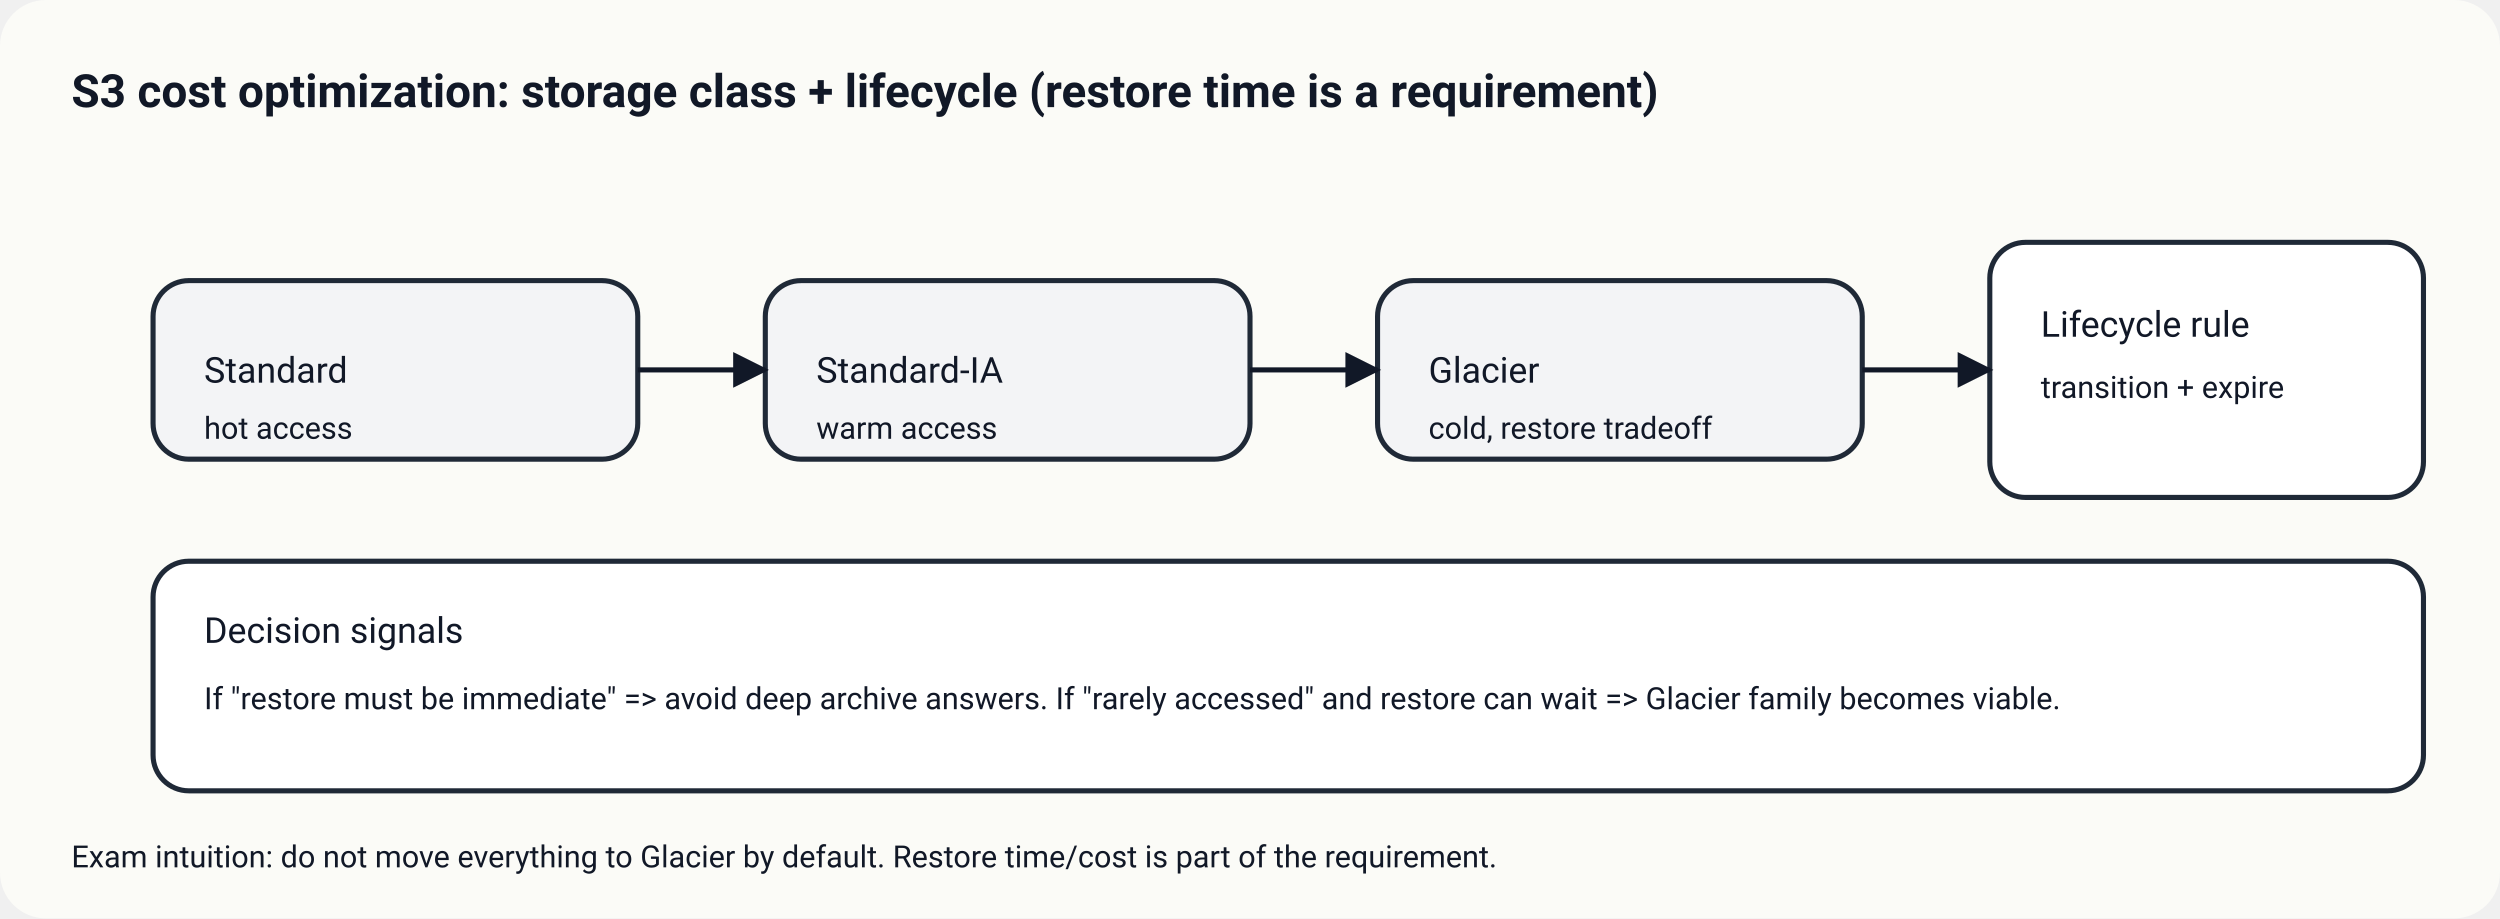
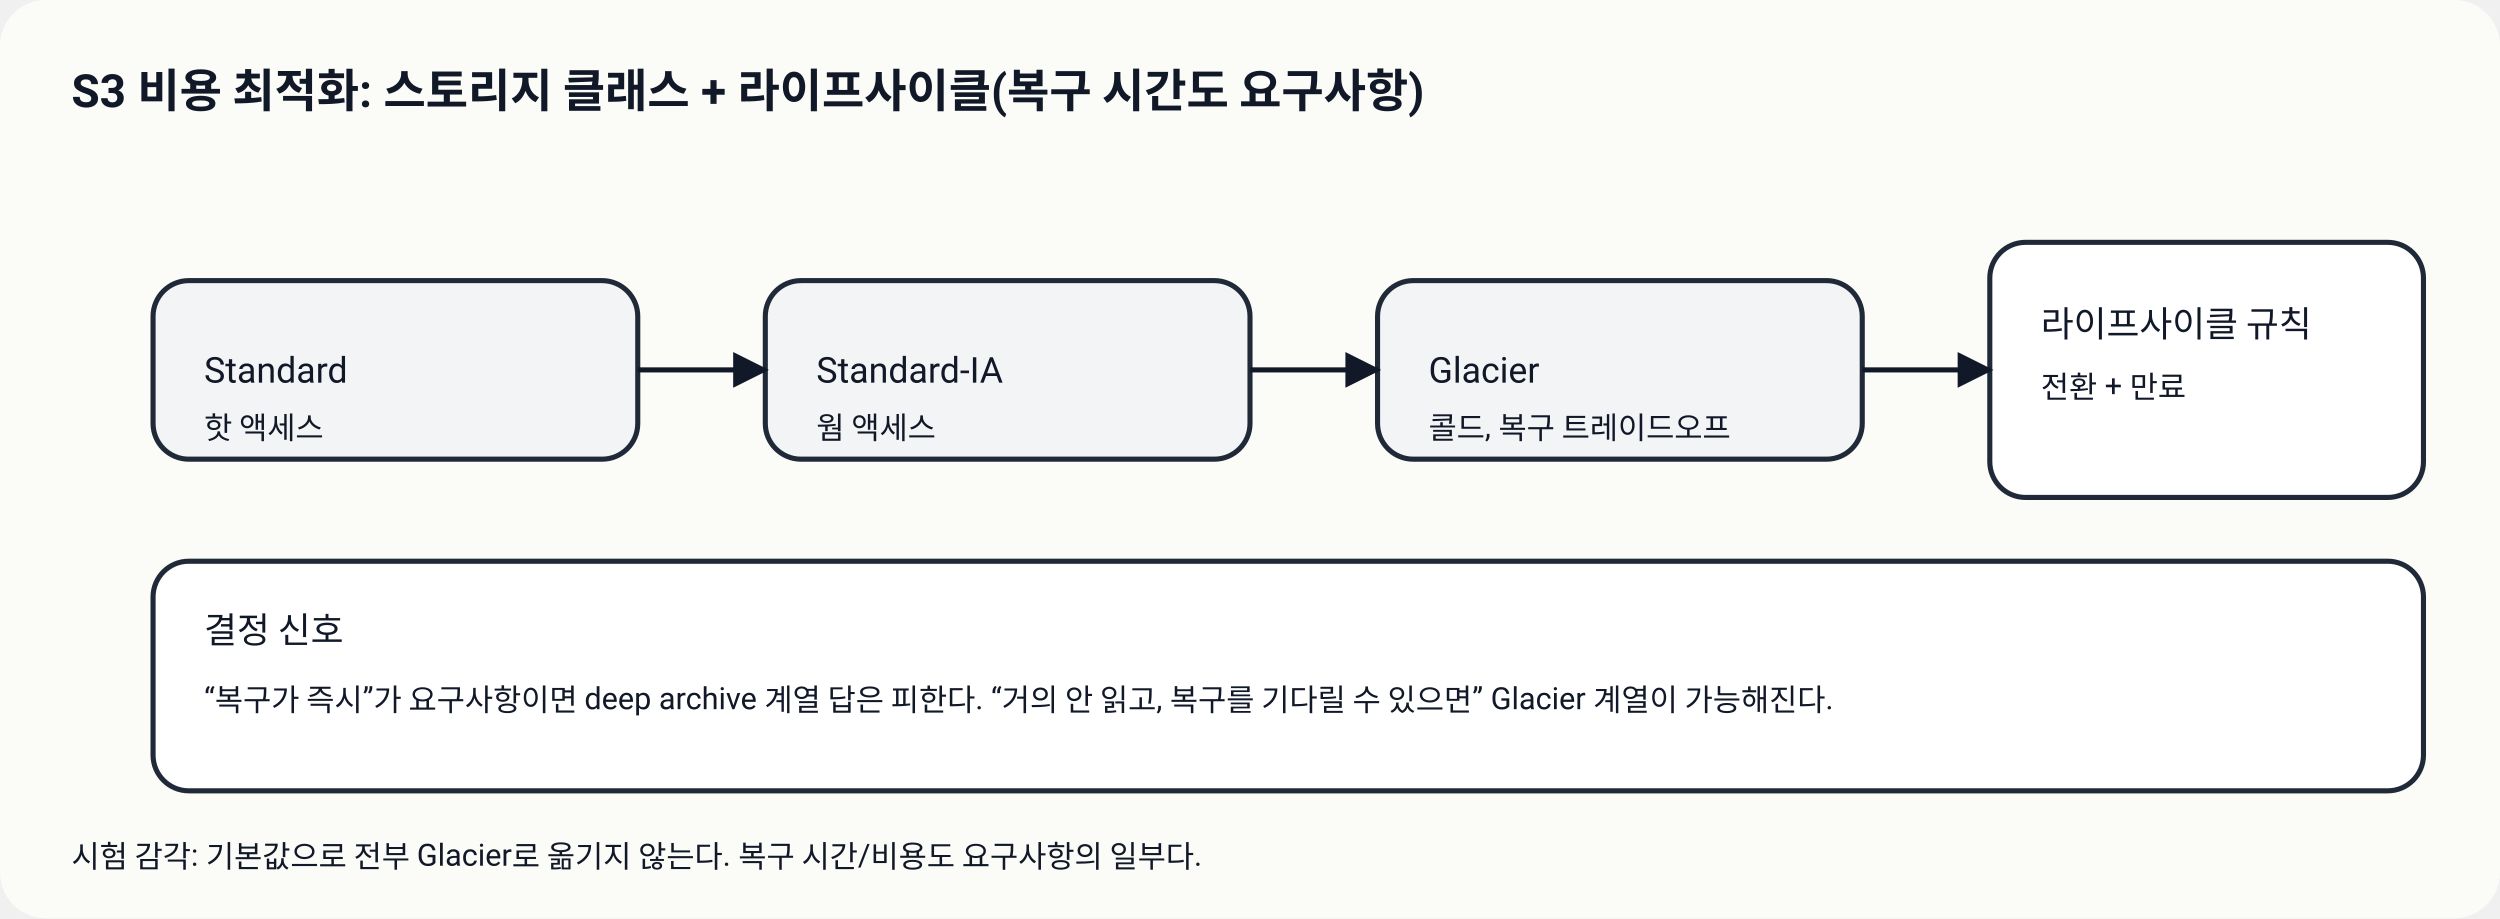
- <svg xmlns="http://www.w3.org/2000/svg" width="980" height="360" viewBox="0 0 980 360" role="img" aria-label="S3 storage classes and lifecycle transitions by access pattern and restore needs">
+ <svg xmlns="http://www.w3.org/2000/svg" width="980" height="360" viewBox="0 0 980 360" role="img" aria-label="S3 스토리지 클래스와 라이프사이클 전환(접근 패턴/복구 요구)">
  <defs>
    <style>
      .bg { fill: #fbfbf7; }
      .box { fill: #ffffff; stroke: #1f2937; stroke-width: 2; }
      .muted { fill: #f3f4f6; stroke: #1f2937; stroke-width: 2; }
      .title { font: 700 18px ui-sans-serif, system-ui, -apple-system, Segoe UI, Roboto, Arial; fill: #111827; }
      .text { font: 14px ui-sans-serif, system-ui, -apple-system, Segoe UI, Roboto, Arial; fill: #111827; }
      .small { font: 12px ui-sans-serif, system-ui, -apple-system, Segoe UI, Roboto, Arial; fill: #111827; }
      .arrow { stroke: #111827; stroke-width: 2; fill: none; marker-end: url(#m); }
    </style>
    <marker id="m" viewBox="0 0 10 10" refX="9" refY="5" markerWidth="7" markerHeight="7" orient="auto-start-reverse">
      <path d="M 0 0 L 10 5 L 0 10 z" fill="#111827" />
    </marker>
  </defs>
  <rect class="bg" x="0" y="0" width="980" height="360" rx="18" />
-   <text class="title" x="28" y="42">S3 cost optimization: storage class + lifecycle (restore time is a requirement)</text>
+   <text class="title" x="28" y="42">S3 비용 최적화: 스토리지 클래스 + 라이프사이클(복구 시간도 요구사항)</text>
  <rect class="muted" x="60" y="110" width="190" height="70" rx="14" />
  <text class="text" x="80" y="150">Standard</text>
-   <text class="small" x="80" y="172">hot access</text>
+   <text class="small" x="80" y="172">핫 액세스</text>
  <rect class="muted" x="300" y="110" width="190" height="70" rx="14" />
  <text class="text" x="320" y="150">Standard-IA</text>
-   <text class="small" x="320" y="172">warm access</text>
+   <text class="small" x="320" y="172">웜 액세스</text>
  <rect class="muted" x="540" y="110" width="190" height="70" rx="14" />
  <text class="text" x="560" y="150">Glacier</text>
-   <text class="small" x="560" y="172">cold, restore tradeoff</text>
+   <text class="small" x="560" y="172">콜드, 복구 트레이드오프</text>
  <rect class="box" x="780" y="95" width="170" height="100" rx="14" />
-   <text class="text" x="800" y="132">Lifecycle rule</text>
-   <text class="small" x="800" y="156">transition + expire</text>
+   <text class="text" x="800" y="132">라이프사이클 규칙</text>
+   <text class="small" x="800" y="156">전환 + 만료</text>
  <path class="arrow" d="M 250 145 L 300 145" />
  <path class="arrow" d="M 490 145 L 540 145" />
  <path class="arrow" d="M 730 145 L 780 145" />
  <rect class="box" x="60" y="220" width="890" height="90" rx="14" />
-   <text class="text" x="80" y="252">Decision signals</text>
-   <text class="small" x="80" y="278">If "restore must be immediate" =&gt; avoid deep archive answers. If "rarely accessed" and restore can wait =&gt; Glacier family becomes viable.</text>
-   <text class="small" x="28" y="340">Exam intuition: do not move everything to Glacier by default. Restore time/cost is part of the requirement.</text>
+   <text class="text" x="80" y="252">결정 신호</text>
+   <text class="small" x="80" y="278">“복구가 즉시”가 요구사항이면 deep archive 계열 답은 피한다. “거의 안 읽고, 복구를 기다릴 수 있으면” Glacier 계열이 가능해진다.</text>
+   <text class="small" x="28" y="340">시험 감각: 기본값으로 전부 Glacier로 옮기지 않는다. 복구 시간/비용도 요구사항의 일부다.</text>
</svg>
